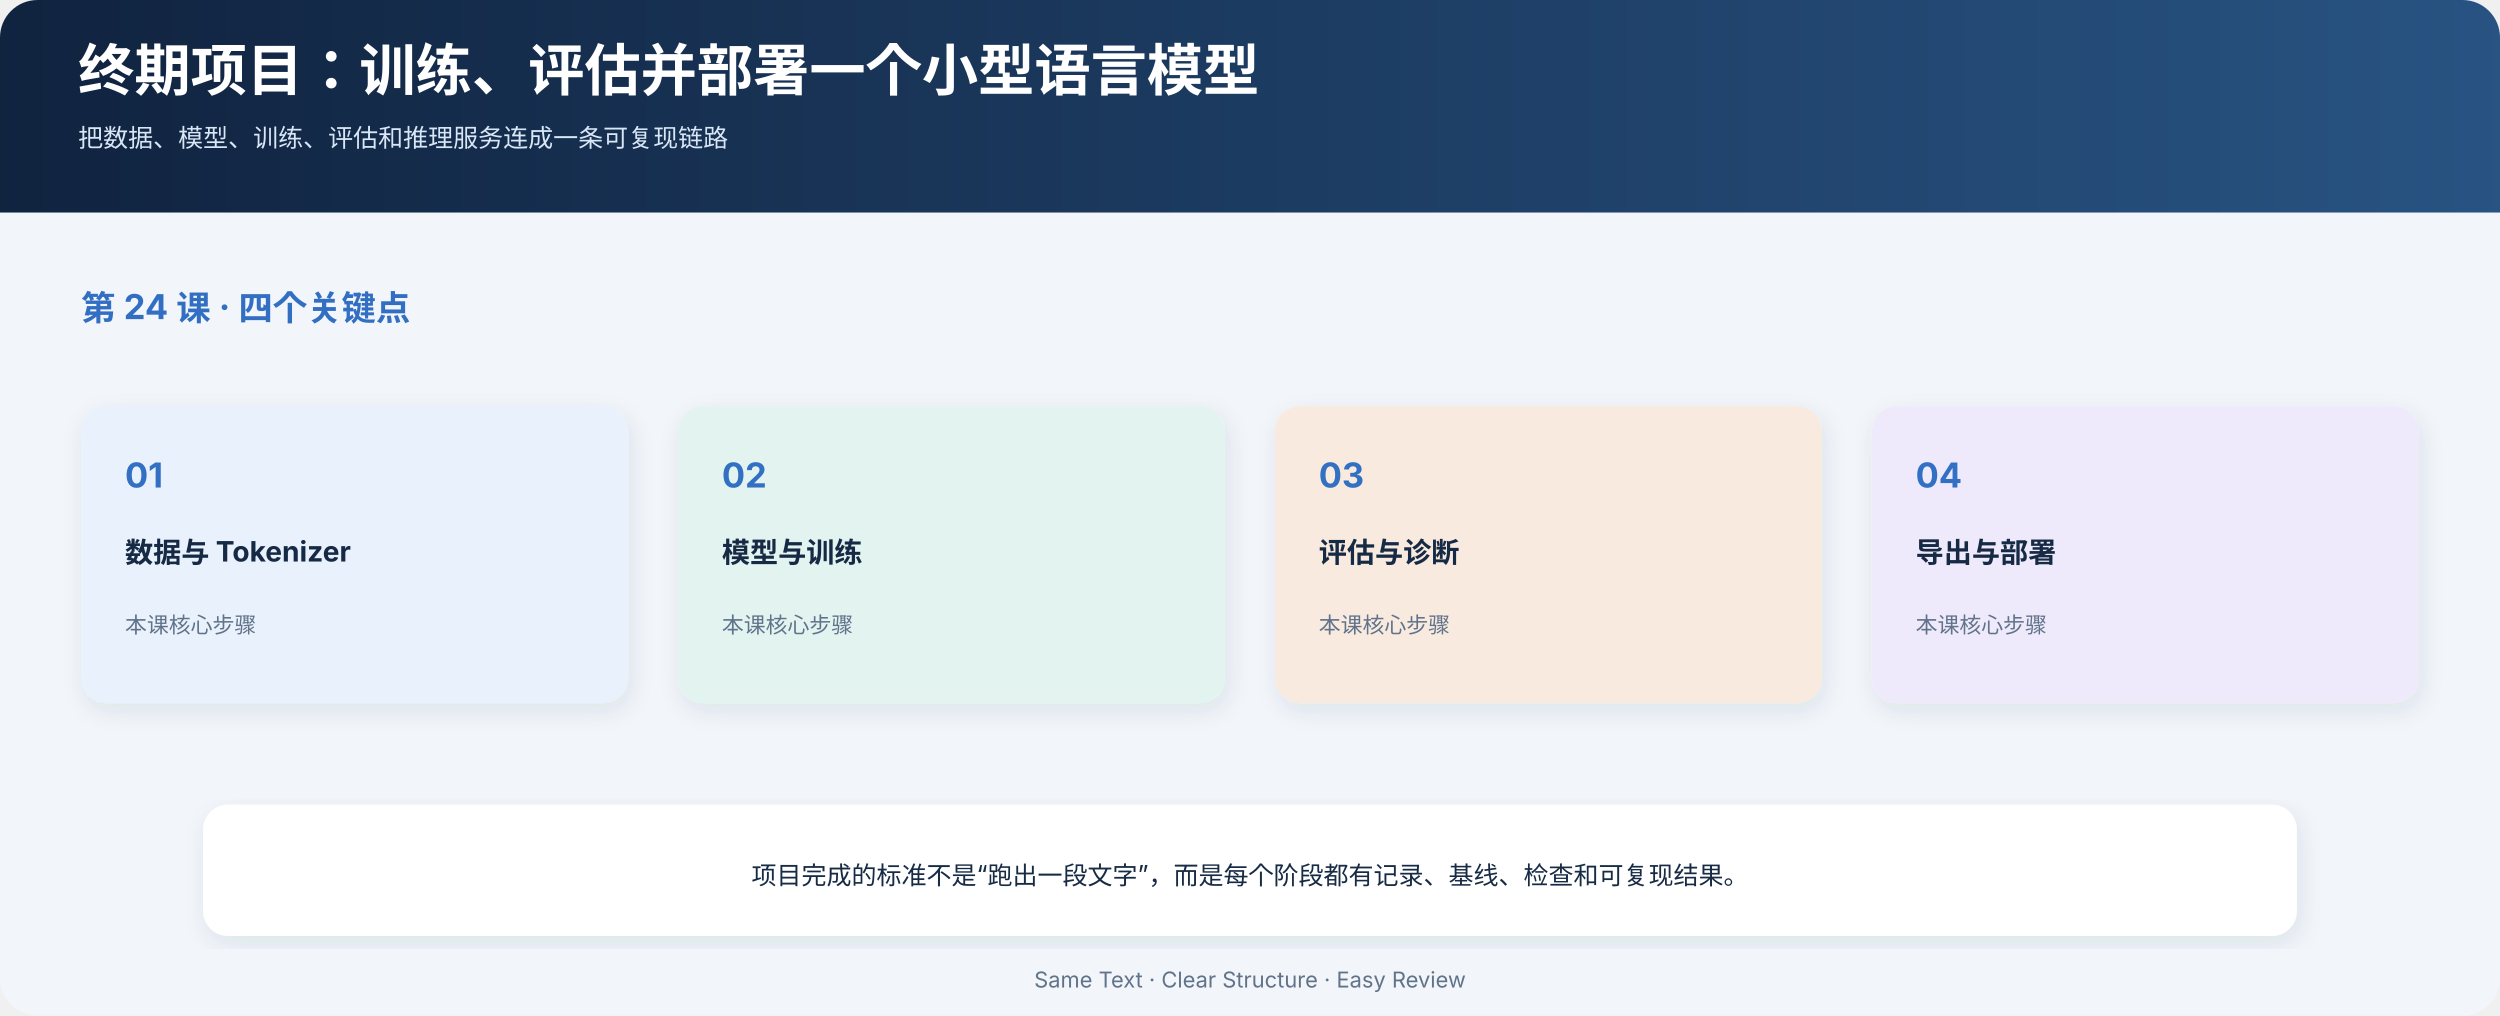
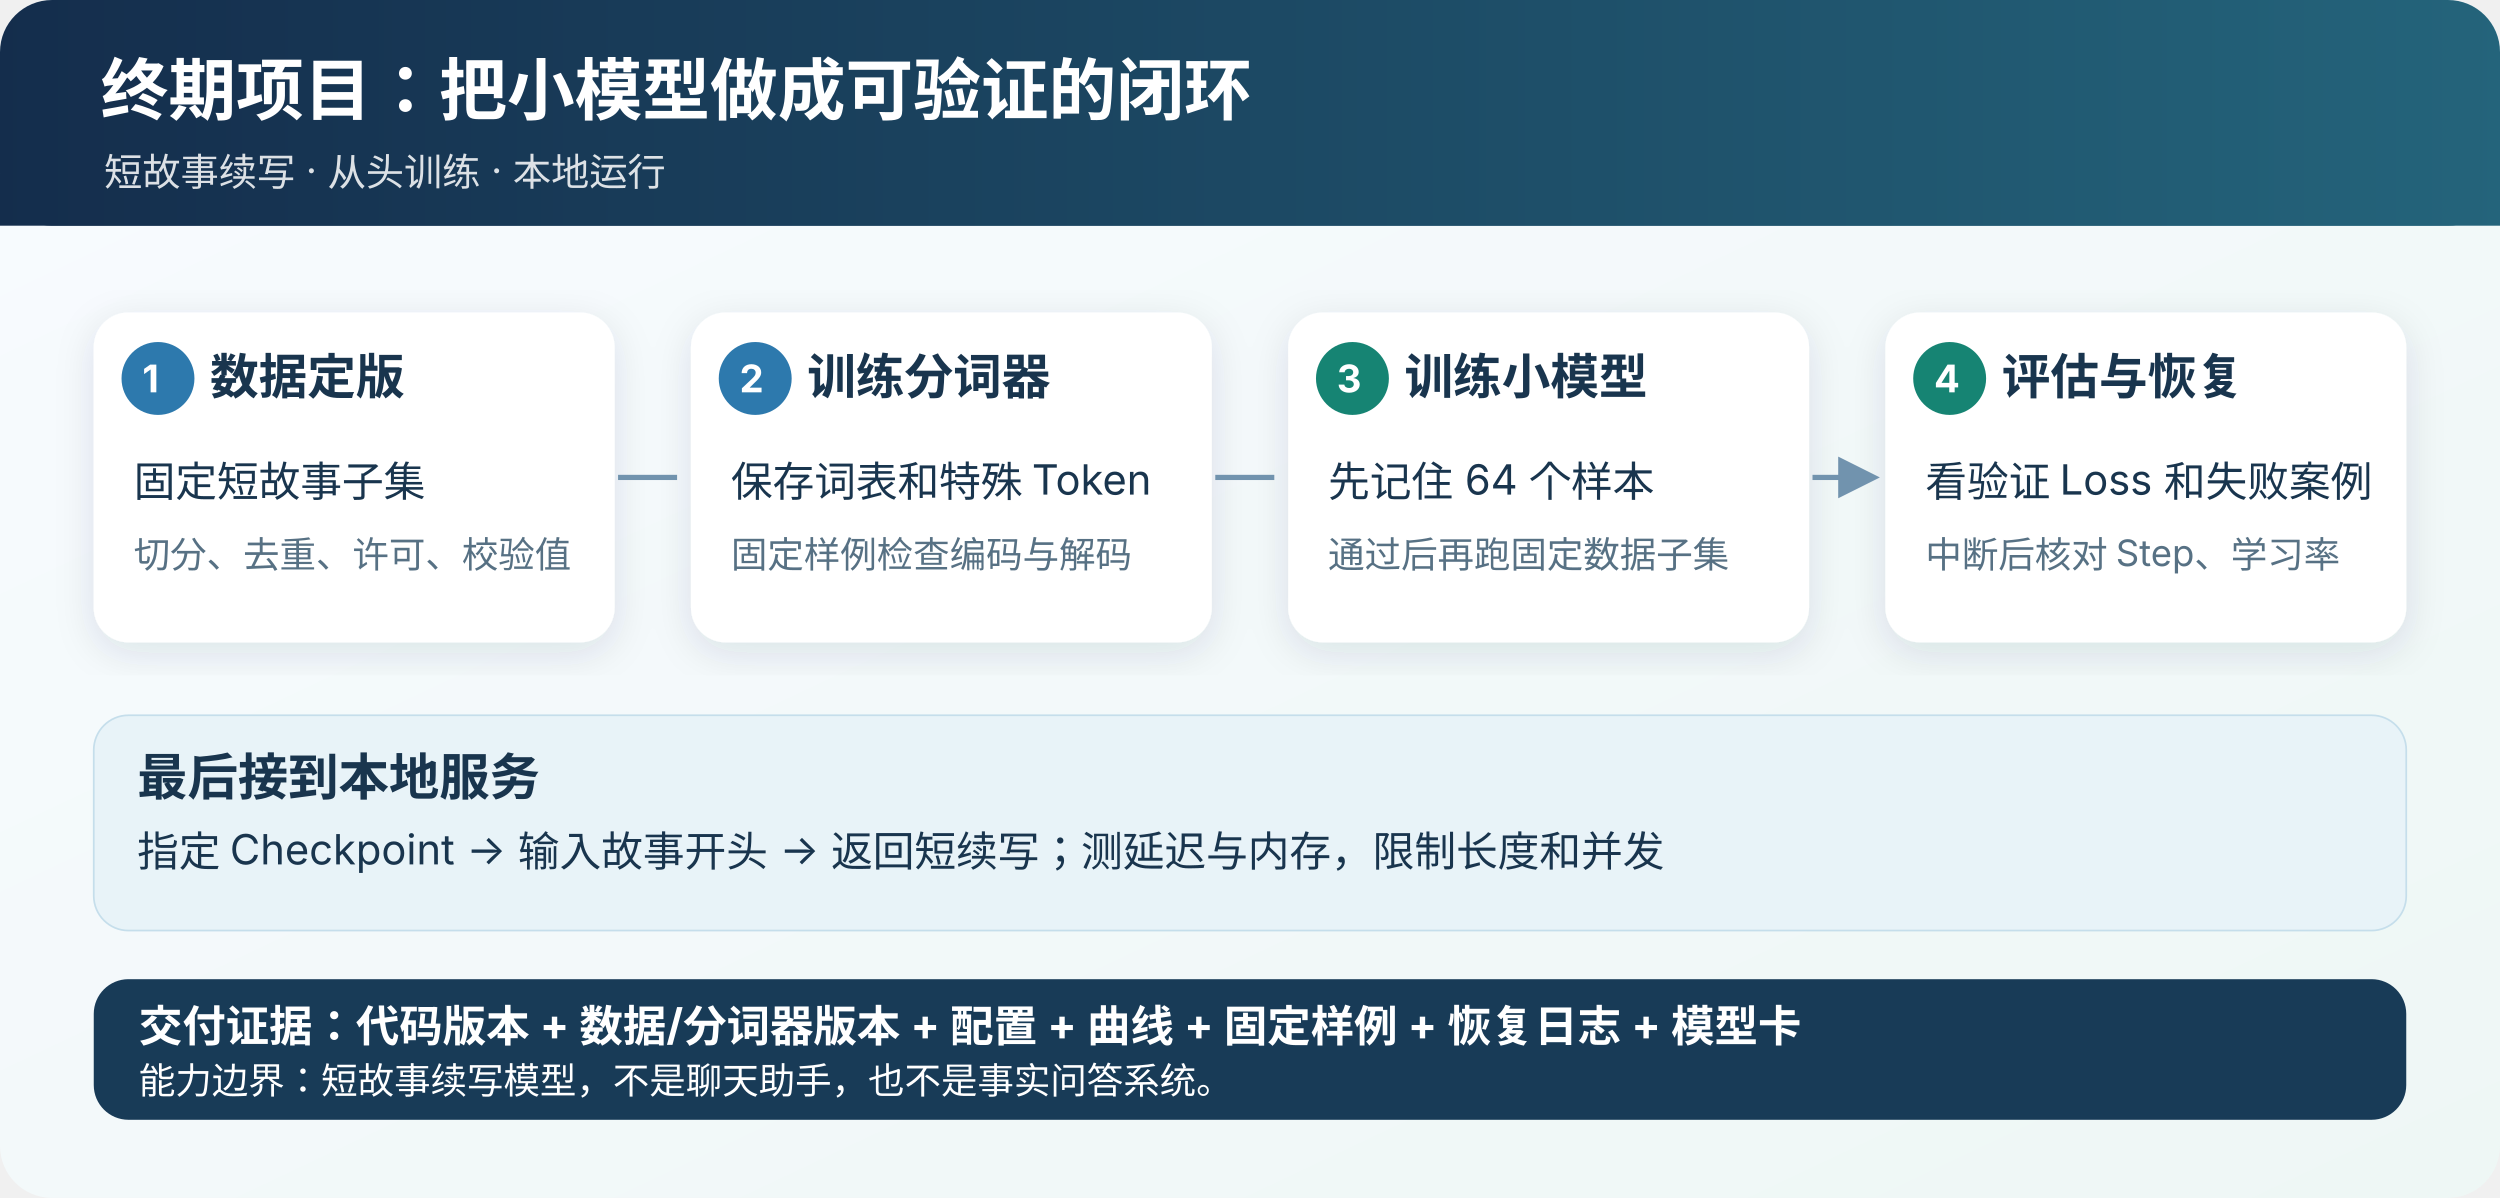
- <svg xmlns="http://www.w3.org/2000/svg" width="1600" height="650" viewBox="0 0 1600 650" role="img" aria-labelledby="t d">
+ <svg xmlns="http://www.w3.org/2000/svg" width="1440" height="690" viewBox="0 0 1440 690" role="img" aria-labelledby="title desc">
  <defs>
-     <linearGradient id="h">
-       <stop stop-color="#10233f" />
-       <stop offset="1" stop-color="#285382" />
+     <linearGradient id="bg" x2="1" y2="1">
+       <stop stop-color="#f8fbff" />
+       <stop offset="1" stop-color="#eef7f5" />
+     </linearGradient>
+     <linearGradient id="head" x2="1">
+       <stop stop-color="#142d4c" />
+       <stop offset="1" stop-color="#24647b" />
    </linearGradient>
    <filter id="s">
-       <feDropShadow dy="5" stdDeviation="7" flood-color="#233753" flood-opacity=".1" />
+       <feDropShadow dx="0" dy="6" stdDeviation="11" flood-color="#12304d" flood-opacity=".11" />
    </filter>
-     <style>text{font-family:-apple-system,BlinkMacSystemFont,"Segoe UI","PingFang SC","Microsoft YaHei",sans-serif;fill:#172b45}.w{fill:#fff}.l{fill:#d8e6f6}.m{fill:#61738a}.h1{font-size:36px;font-weight:700}.h2{font-size:22px;font-weight:700;fill:#326fc3}.h3{font-size:18px;font-weight:700}.body{font-size:16px}.small{font-size:14px}</style>
+     <marker id="a" viewBox="0 0 10 10" refX="8" refY="5" markerWidth="8" markerHeight="8" orient="auto">
+       <path d="M0 0L10 5L0 10Z" fill="#7193ae" />
+     </marker>
  </defs>
-   <rect width="1600" height="650" rx="24" fill="#f2f6fa" />
-   <path d="M24 0h1552a24 24 0 0 1 24 24v112H0V24A24 24 0 0 1 24 0z" fill="url(#h)" />
-   <text x="50" y="58" class="h1 w">终期项目：训练、评估并部署一个小型语言模型</text>
-   <text x="50" y="94" class="body l">把数据、模型、训练、评估和推理服务连成一条可复现链路</text>
-   <text x="52" y="205" class="h2">第 24 课 · 四个关键点</text>
+   <style>.t{font-family:-apple-system,BlinkMacSystemFont,"PingFang SC","Microsoft YaHei",sans-serif;fill:#19354e}.w{fill:#fff}.b{font-weight:700}.sm{font-size:21px;fill:#577184}.mid{font-size:24px}</style>
+   <rect width="1440" height="690" rx="30" fill="url(#bg)" />
+   <rect width="1440" height="130" rx="30" fill="url(#head)" />
+   <rect y="100" width="1440" height="30" fill="url(#head)" />
+   <text class="t w b" x="58" y="66" font-size="39">终期项目：把小模型做成可验证的闭环</text>
+   <text class="t w" x="60" y="107" font-size="22" opacity=".85">短故事续写 · 从头训练 · 本地运行</text>
  <g filter="url(#s)">
-     <rect x="52" y="260" width="350" height="190" rx="16" fill="#e9f1fc" />
-     <text x="80" y="312" class="h2">01</text>
-     <text x="80" y="360" class="h3">数据与 Tokenizer</text>
-     <text x="80" y="405" class="small m">
-       <tspan x="80" dy="0">本课核心步骤</tspan>
-     </text>
-     <rect x="434" y="260" width="350" height="190" rx="16" fill="#e3f4f0" />
-     <text x="462" y="312" class="h2">02</text>
-     <text x="462" y="360" class="h3">模型与训练</text>
-     <text x="462" y="405" class="small m">
-       <tspan x="462" dy="0">本课核心步骤</tspan>
-     </text>
-     <rect x="816" y="260" width="350" height="190" rx="16" fill="#f9eadf" />
-     <text x="844" y="312" class="h2">03</text>
-     <text x="844" y="360" class="h3">评估与诊断</text>
-     <text x="844" y="405" class="small m">
-       <tspan x="844" dy="0">本课核心步骤</tspan>
-     </text>
-     <rect x="1198" y="260" width="350" height="190" rx="16" fill="#efeafb" />
-     <text x="1226" y="312" class="h2">04</text>
-     <text x="1226" y="360" class="h3">导出与部署</text>
-     <text x="1226" y="405" class="small m">
-       <tspan x="1226" dy="0">本课核心步骤</tspan>
-     </text>
+     <rect x="54" y="180" width="300" height="190" rx="20" fill="#fff" />
+     <rect x="398" y="180" width="300" height="190" rx="20" fill="#fff" />
+     <rect x="742" y="180" width="300" height="190" rx="20" fill="#fff" />
+     <rect x="1086" y="180" width="300" height="190" rx="20" fill="#fff" />
  </g>
-   <rect x="130" y="515" width="1340" height="84" rx="16" fill="#fff" filter="url(#s)" />
-   <text x="800" y="566" class="body" text-anchor="middle">项目完成的标准不是“跑出一段文字”，而是每个阶段都有记录、基线、检查和可复现结果。</text>
-   <text x="800" y="632" class="small m" text-anchor="middle">Same Text · Clear Structure · Easy Review</text>
+   <circle cx="91" cy="218" r="21" fill="#2d79ad" />
+   <text class="t w b" x="82" y="226" font-size="22">1</text>
+   <text class="t b" x="121" y="227" font-size="28">数据定版</text>
+   <text class="t mid" x="77" y="286">固定短故事子集</text>
+   <text class="t sm" x="77" y="327">切分、去重、许可、校验值</text>
+   <circle cx="435" cy="218" r="21" fill="#2d79ad" />
+   <text class="t w b" x="426" y="226" font-size="22">2</text>
+   <text class="t b" x="465" y="227" font-size="28">训练分词器</text>
+   <text class="t mid" x="421" y="286">保存词表和特殊 Token</text>
+   <text class="t sm" x="421" y="327">固定样例检查编码与解码</text>
+   <circle cx="779" cy="218" r="21" fill="#168473" />
+   <text class="t w b" x="770" y="226" font-size="22">3</text>
+   <text class="t b" x="809" y="227" font-size="28">训练小模型</text>
+   <text class="t mid" x="765" y="286">先记住 64 个样本</text>
+   <text class="t sm" x="765" y="327">通过后再跑固定数据子集</text>
+   <circle cx="1123" cy="218" r="21" fill="#168473" />
+   <text class="t w b" x="1114" y="226" font-size="22">4</text>
+   <text class="t b" x="1153" y="227" font-size="28">评估与恢复</text>
+   <text class="t mid" x="1109" y="286">看验证 Loss 和失败案例</text>
+   <text class="t sm" x="1109" y="327">中断后核对 Step、学习率</text>
+   <path d="M356 275H390M700 275H734M1044 275H1078" stroke="#7193ae" stroke-width="3" fill="none" marker-end="url(#a)" />
+   <rect x="54" y="412" width="1332" height="124" rx="20" fill="#e8f3f8" stroke="#c5deeb" />
+   <text class="t b" x="79" y="458" font-size="29">最后接到本地服务</text>
+   <text class="t mid" x="79" y="499">指定 Checkpoint → 输入故事开头 → 返回短续写；测延迟与内存，限制长度和并发</text>
+   <rect x="54" y="564" width="1332" height="81" rx="20" fill="#183b57" />
+   <text class="t w b" x="80" y="600" font-size="25">交付证据：代码版本 + 数据/分词器版本 + 配置 + 曲线 + 固定样例 + 恢复日志 + 模型卡</text>
+   <text class="t w" x="80" y="630" font-size="21">能力边界：短故事续写模型，不是聊天助手，也不是事实问答系统。</text>
</svg>
